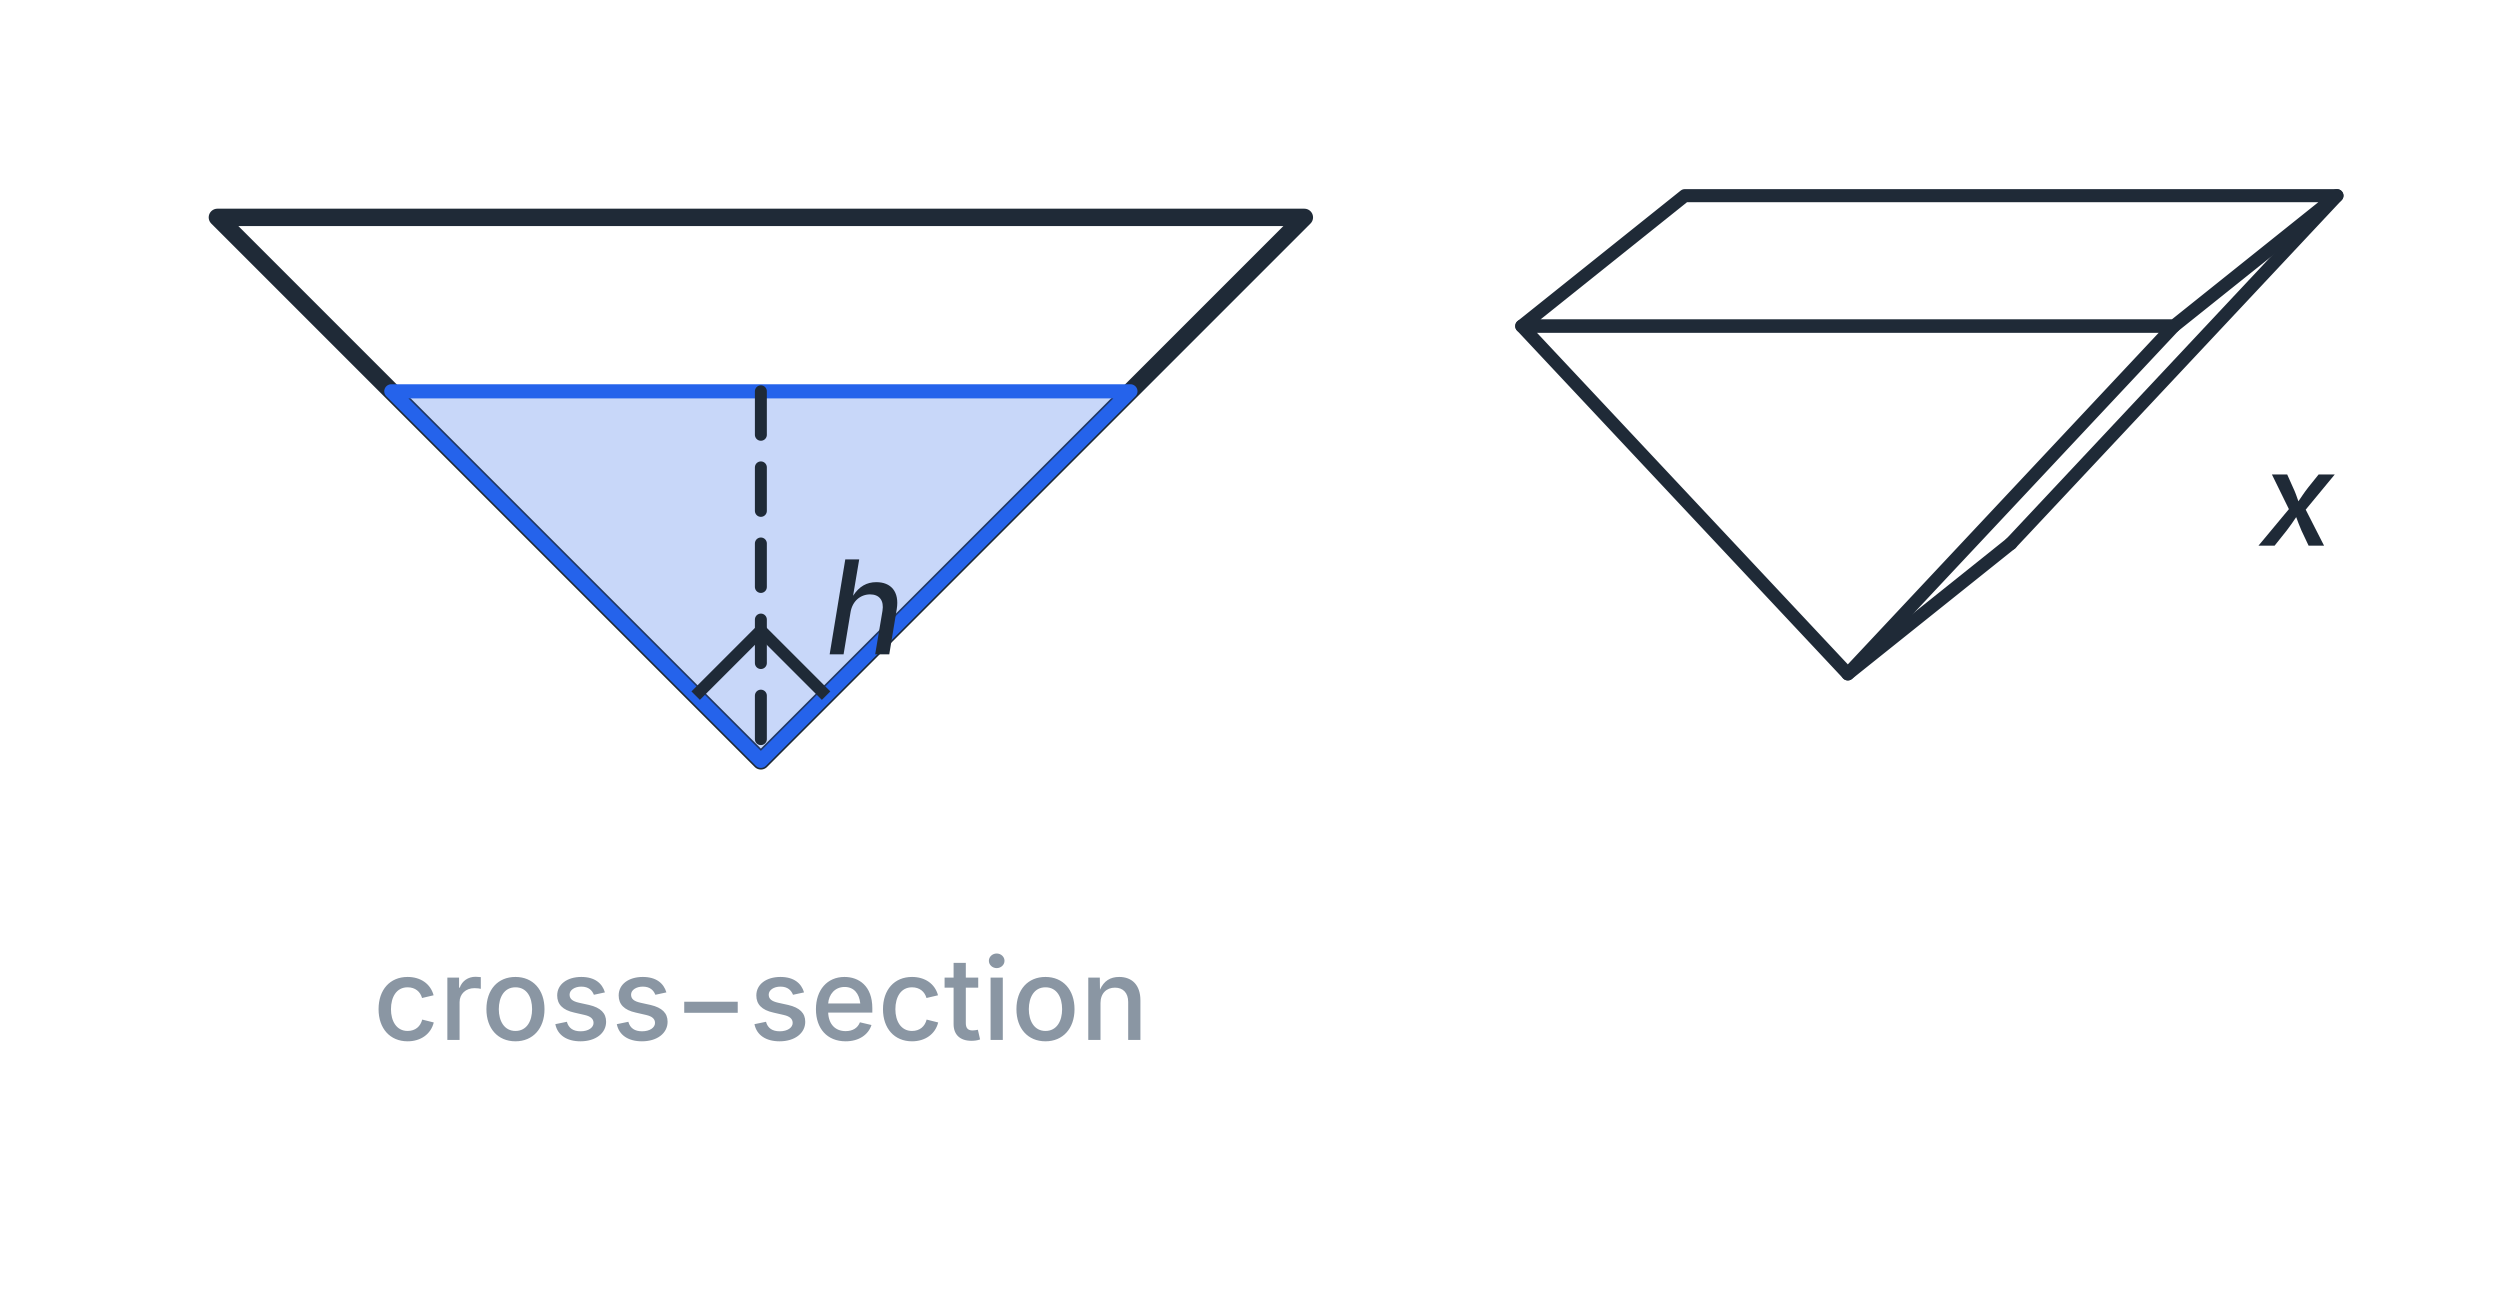
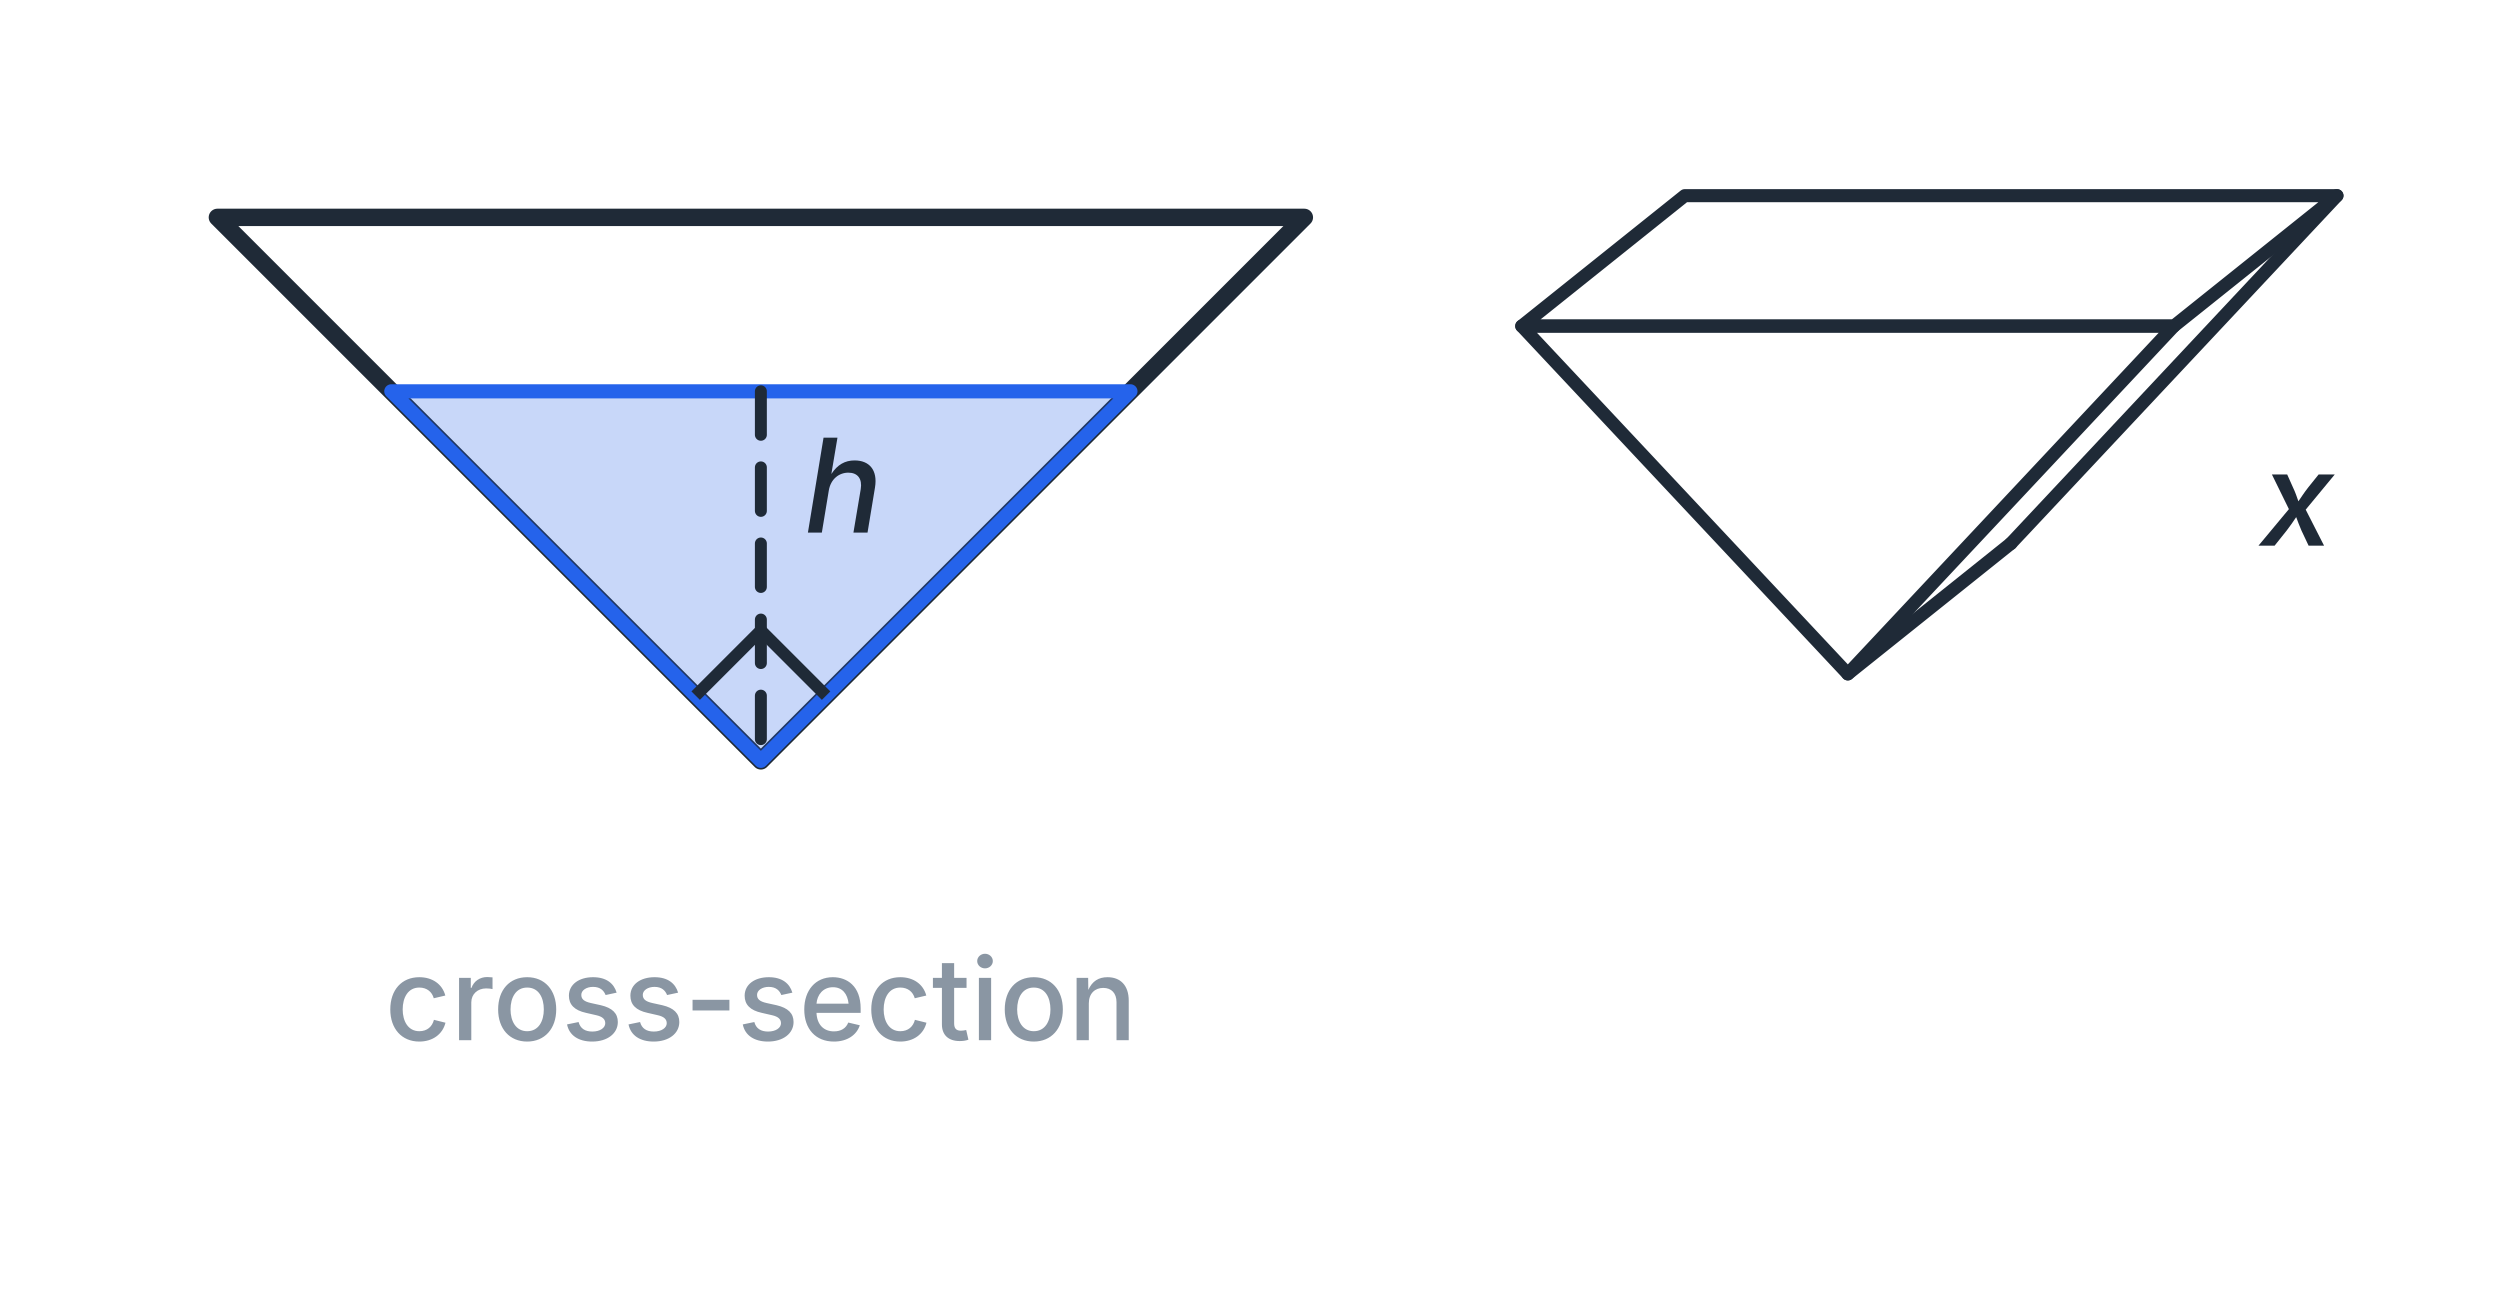
<svg xmlns="http://www.w3.org/2000/svg" viewBox="0 0 230 120" width="230" height="120" font-family="Inter, Arial, sans-serif">
  <polygon points="20.0,20.0 120.0,20.0 70.0,70.0" fill="none" fill-opacity="0.18" stroke="#1f2a37" stroke-width="1.6" stroke-linejoin="round" />
  <polygon points="36.0,36.0 104.0,36.0 70.0,70.0" fill="#2563eb" fill-opacity="0.25" stroke="#2563eb" stroke-width="1.3" stroke-linejoin="round" />
  <line x1="70.0" y1="36.0" x2="70.0" y2="70.0" stroke="#1f2a37" stroke-width="1.1" stroke-dasharray="4 3" stroke-linecap="round" />
-   <text x="76" y="60.2" text-anchor="start" font-size="12" fill="#1f2a37" font-weight="500" font-style="italic">h</text>
+   <text x="74" y="49.0" text-anchor="start" font-size="12" fill="#1f2a37" font-weight="500" font-style="italic">h</text>
  <path d="M70.0,70.0 L70.0,70.0 L70.0,70.0" fill="none" stroke="#1f2a37" stroke-width="1.1" />
  <path d="M64,64 L70,58 L76,64" fill="none" stroke="#1f2a37" stroke-width="1.1" />
-   <text x="70" y="95.675" text-anchor="middle" font-size="10.5" fill="#8a96a3" font-weight="500">cross−section</text>
+   <text x="70" y="95.7" text-anchor="middle" font-size="10.5" fill="#8a96a3" font-weight="500">cross-section</text>
  <polygon points="140.0,30.0 200.0,30.0 215.0,18.0 155.0,18.0" fill="none" fill-opacity="0.18" stroke="#1f2a37" stroke-width="1.2" stroke-linejoin="round" />
  <polygon points="140.0,30.0 200.0,30.0 170.0,62.0" fill="none" fill-opacity="0.18" stroke="#1f2a37" stroke-width="1.2" stroke-linejoin="round" />
  <line x1="170.0" y1="62.0" x2="185.0" y2="50.0" stroke="#1f2a37" stroke-width="1.2" stroke-linecap="round" />
  <line x1="215.0" y1="18.0" x2="185.0" y2="50.0" stroke="#1f2a37" stroke-width="1.2" stroke-linecap="round" />
  <text x="208" y="50.2" text-anchor="start" font-size="12" fill="#1f2a37" font-weight="500" font-style="italic">x</text>
</svg>
